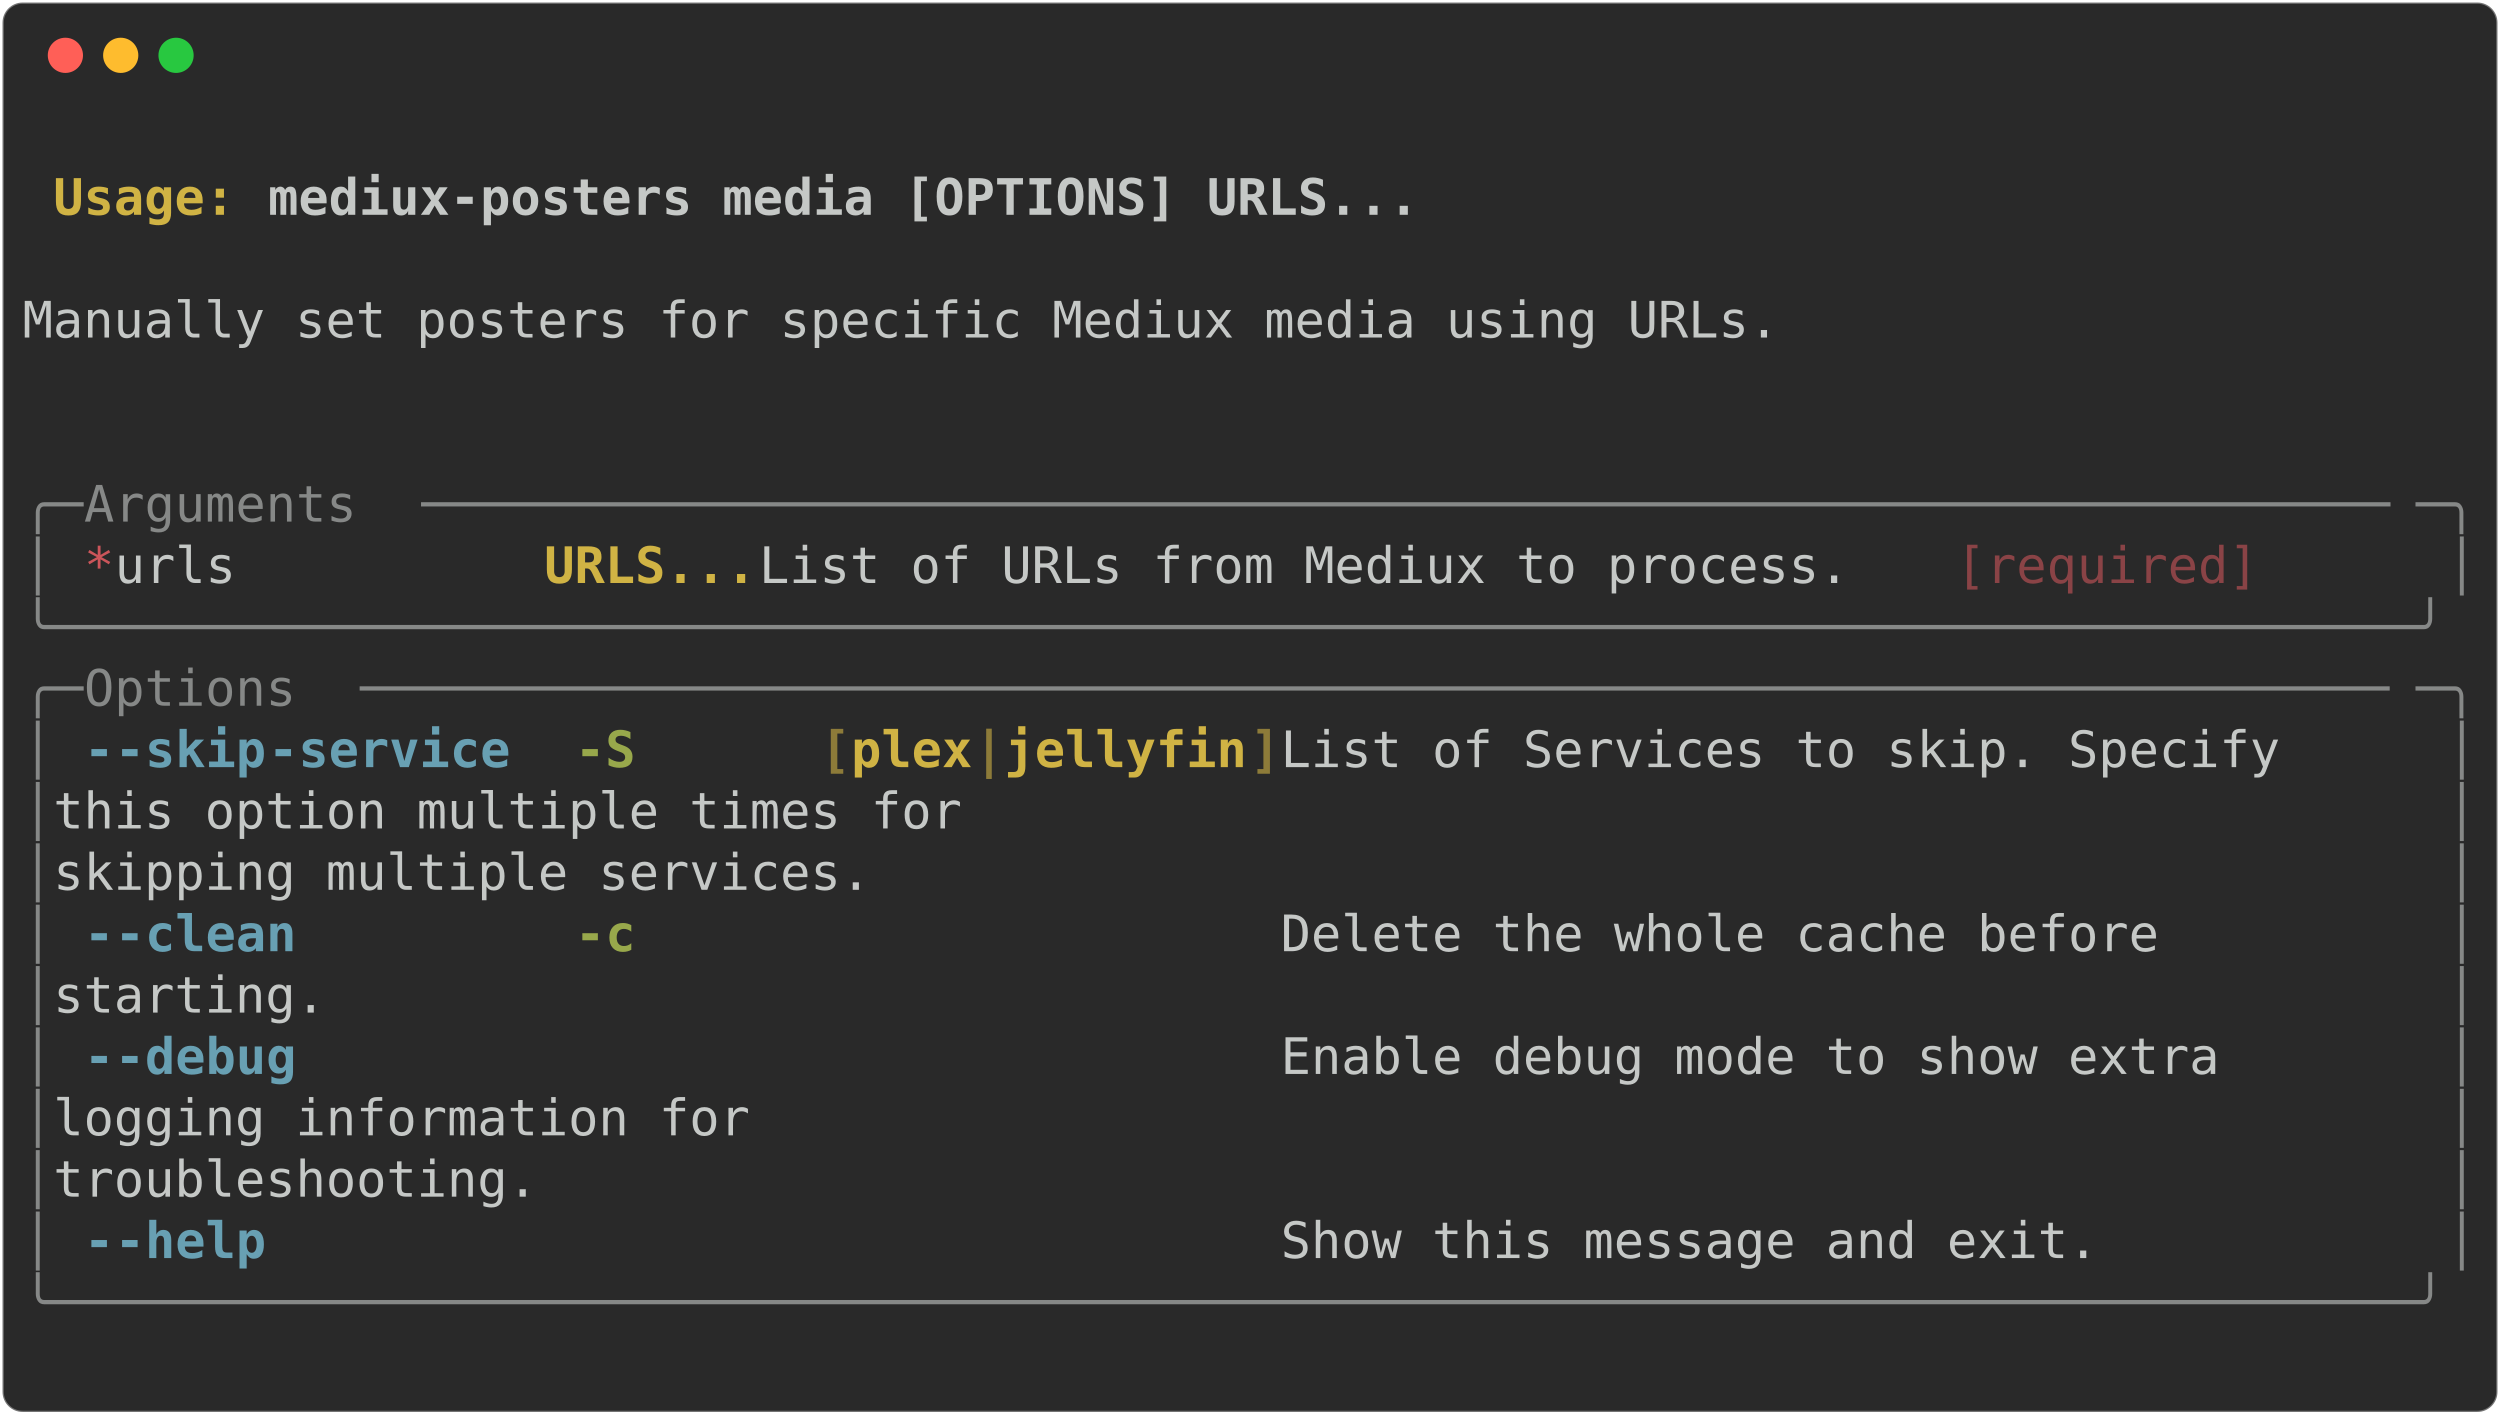
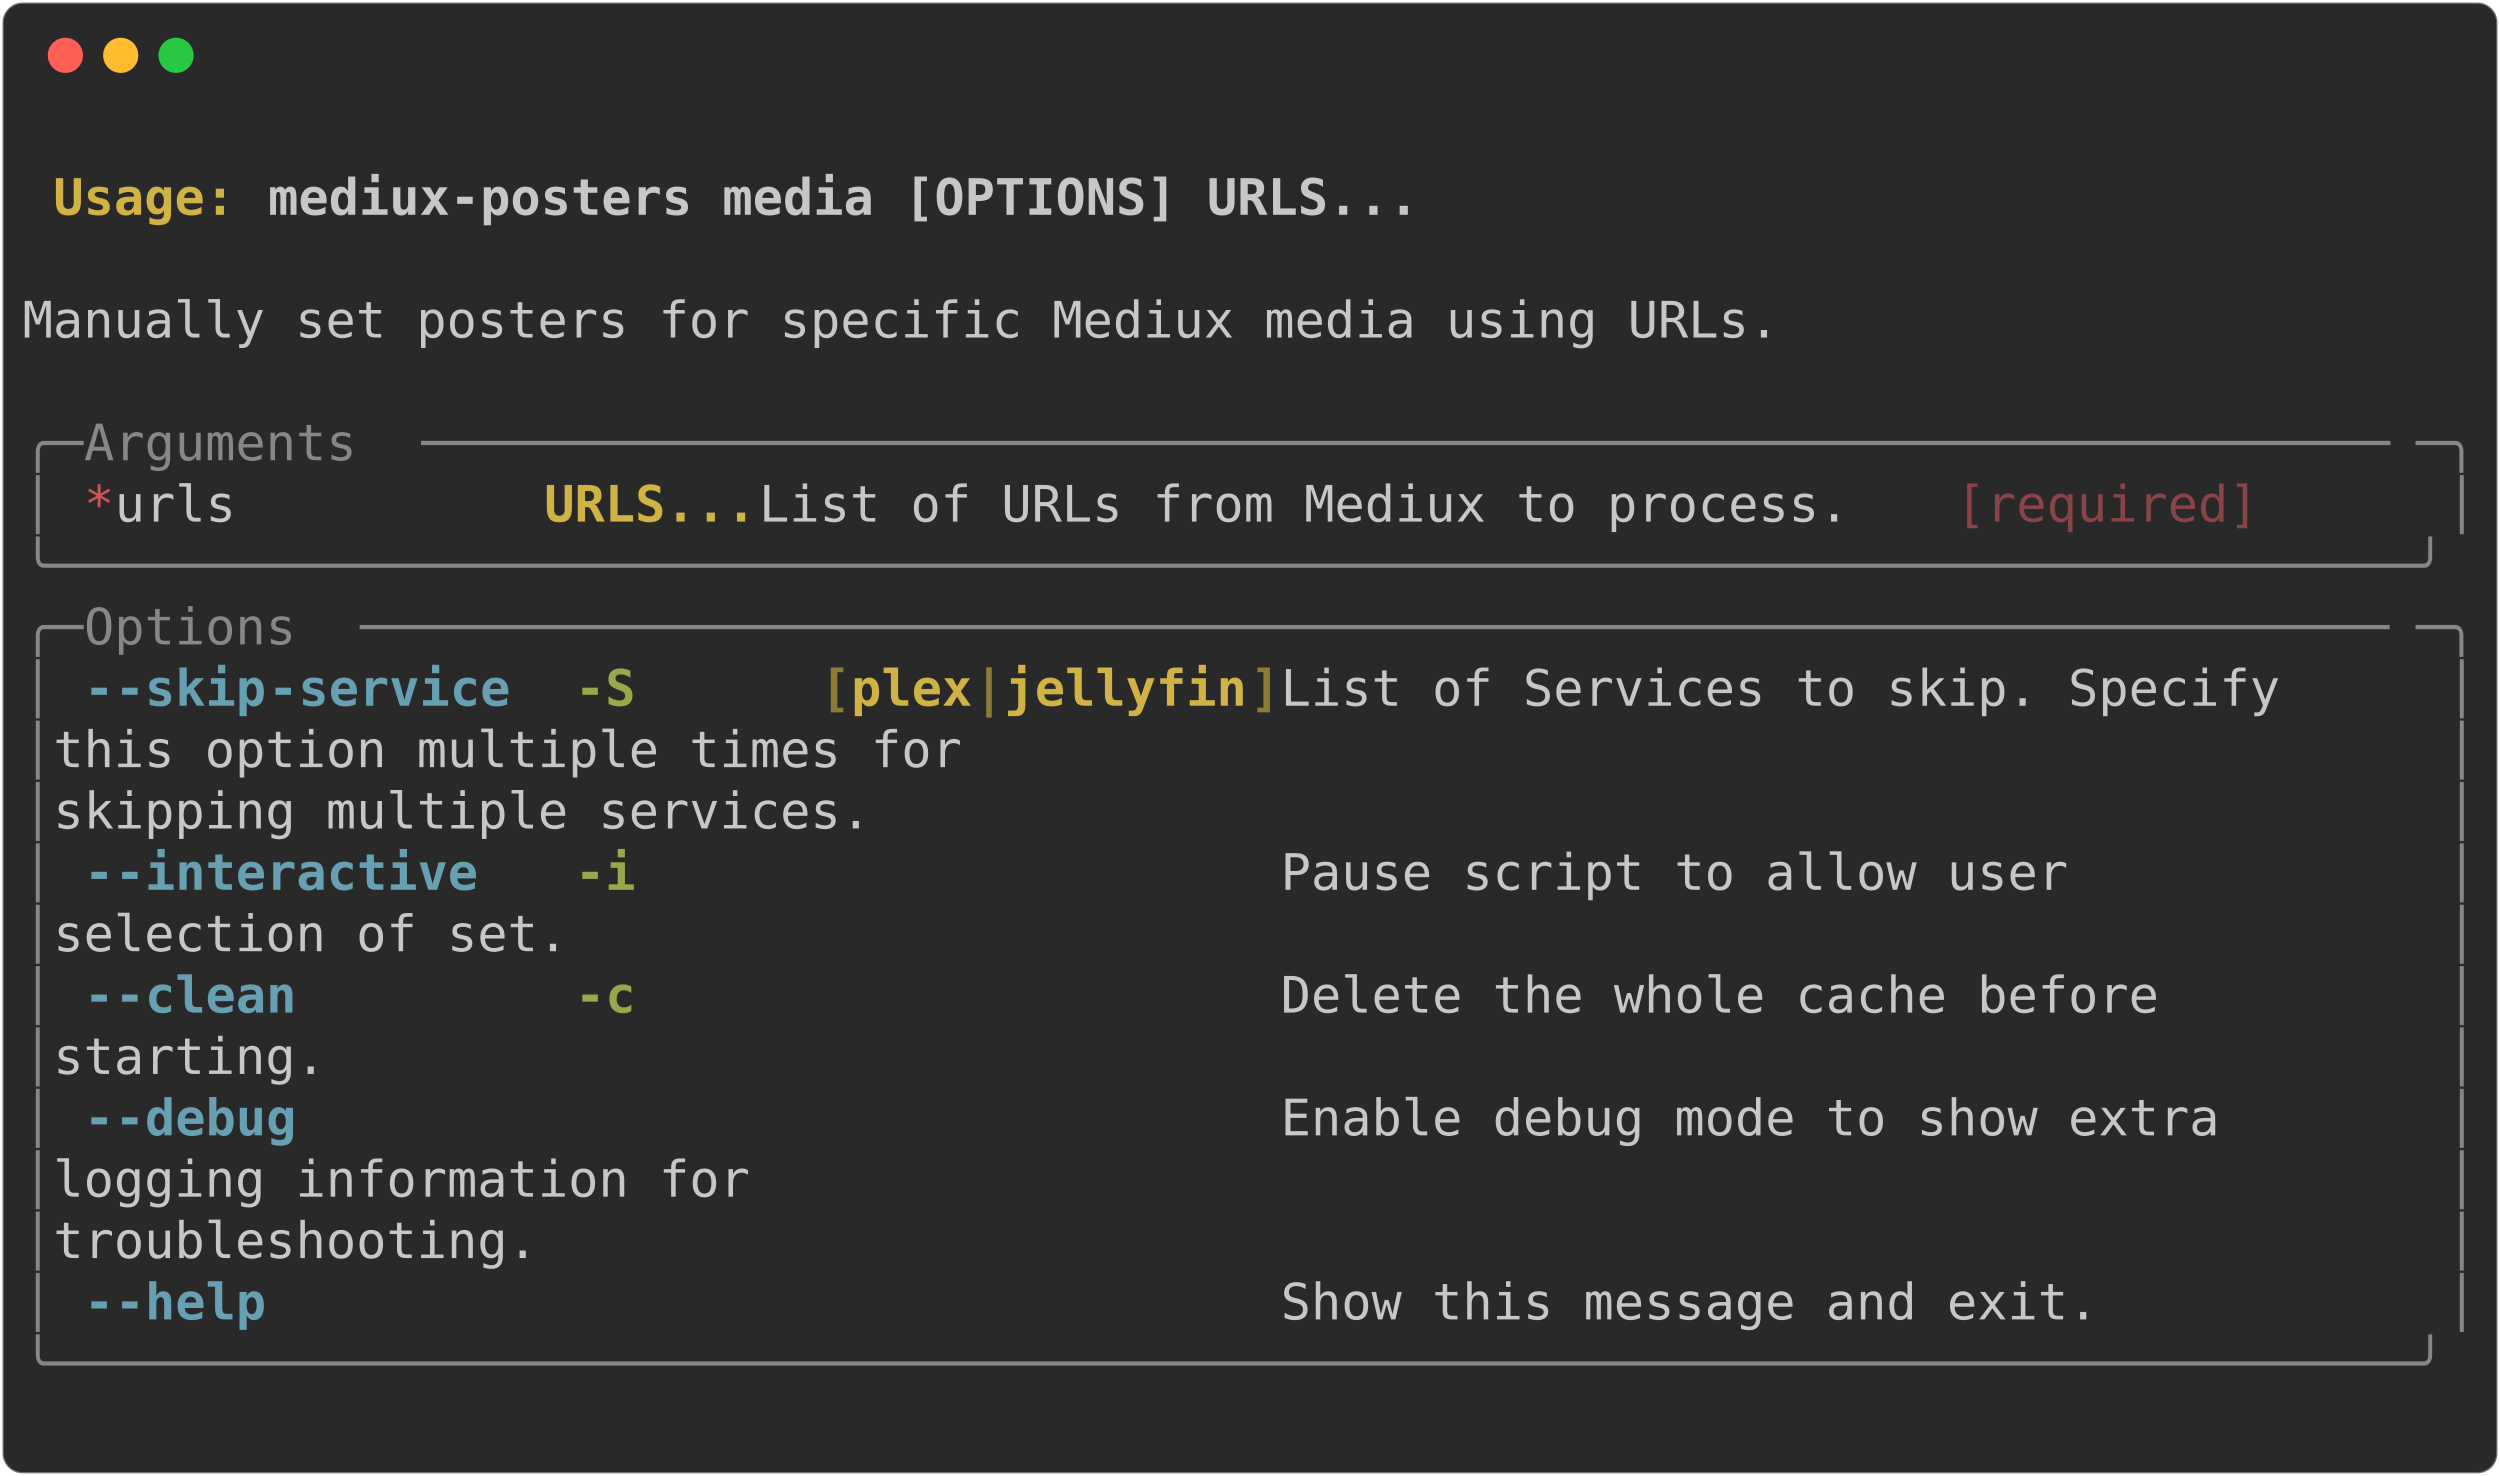
- <svg xmlns="http://www.w3.org/2000/svg" class="rich-terminal" viewBox="0 0 994 562.4">
+ <svg xmlns="http://www.w3.org/2000/svg" class="rich-terminal" viewBox="0 0 994 586.8">
  <style>

    @font-face {
        font-family: "Fira Code";
        src: local("FiraCode-Regular"),
                url("https://cdnjs.cloudflare.com/ajax/libs/firacode/6.2.0/woff2/FiraCode-Regular.woff2") format("woff2"),
                url("https://cdnjs.cloudflare.com/ajax/libs/firacode/6.2.0/woff/FiraCode-Regular.woff") format("woff");
        font-style: normal;
        font-weight: 400;
    }
    @font-face {
        font-family: "Fira Code";
        src: local("FiraCode-Bold"),
                url("https://cdnjs.cloudflare.com/ajax/libs/firacode/6.2.0/woff2/FiraCode-Bold.woff2") format("woff2"),
                url("https://cdnjs.cloudflare.com/ajax/libs/firacode/6.2.0/woff/FiraCode-Bold.woff") format("woff");
        font-style: bold;
        font-weight: 700;
    }

-     .terminal-2333949686-matrix {
+     .terminal-1201082380-matrix {
        font-family: Fira Code, monospace;
        font-size: 20px;
        line-height: 24.4px;
        font-variant-east-asian: full-width;
    }

-     .terminal-2333949686-title {
+     .terminal-1201082380-title {
        font-size: 18px;
        font-weight: bold;
        font-family: arial;
    }

-     .terminal-2333949686-r1 { fill: #c5c8c6;font-weight: bold }
- .terminal-2333949686-r2 { fill: #c5c8c6 }
- .terminal-2333949686-r3 { fill: #d0b344;font-weight: bold }
- .terminal-2333949686-r4 { fill: #868887 }
- .terminal-2333949686-r5 { fill: #cc555a }
- .terminal-2333949686-r6 { fill: #8a4346 }
- .terminal-2333949686-r7 { fill: #68a0b3;font-weight: bold }
- .terminal-2333949686-r8 { fill: #98a84b;font-weight: bold }
- .terminal-2333949686-r9 { fill: #8d7b39;font-weight: bold }
+     .terminal-1201082380-r1 { fill: #c5c8c6;font-weight: bold }
+ .terminal-1201082380-r2 { fill: #c5c8c6 }
+ .terminal-1201082380-r3 { fill: #d0b344;font-weight: bold }
+ .terminal-1201082380-r4 { fill: #868887 }
+ .terminal-1201082380-r5 { fill: #cc555a }
+ .terminal-1201082380-r6 { fill: #8a4346 }
+ .terminal-1201082380-r7 { fill: #68a0b3;font-weight: bold }
+ .terminal-1201082380-r8 { fill: #98a84b;font-weight: bold }
+ .terminal-1201082380-r9 { fill: #8d7b39;font-weight: bold }
    </style>
  <defs>
-     <clipPath id="terminal-2333949686-clip-terminal">
-       <rect x="0" y="0" width="975.0" height="511.4" />
-     </clipPath>
-     <clipPath id="terminal-2333949686-line-0">
+     <clipPath id="terminal-1201082380-clip-terminal">
+       <rect x="0" y="0" width="975.0" height="535.8" />
+     </clipPath>
+     <clipPath id="terminal-1201082380-line-0">
      <rect x="0" y="1.5" width="976" height="24.65" />
    </clipPath>
-     <clipPath id="terminal-2333949686-line-1">
+     <clipPath id="terminal-1201082380-line-1">
      <rect x="0" y="25.9" width="976" height="24.65" />
    </clipPath>
-     <clipPath id="terminal-2333949686-line-2">
+     <clipPath id="terminal-1201082380-line-2">
      <rect x="0" y="50.3" width="976" height="24.65" />
    </clipPath>
-     <clipPath id="terminal-2333949686-line-3">
+     <clipPath id="terminal-1201082380-line-3">
      <rect x="0" y="74.7" width="976" height="24.65" />
    </clipPath>
-     <clipPath id="terminal-2333949686-line-4">
+     <clipPath id="terminal-1201082380-line-4">
      <rect x="0" y="99.1" width="976" height="24.65" />
    </clipPath>
-     <clipPath id="terminal-2333949686-line-5">
+     <clipPath id="terminal-1201082380-line-5">
      <rect x="0" y="123.5" width="976" height="24.65" />
    </clipPath>
-     <clipPath id="terminal-2333949686-line-6">
+     <clipPath id="terminal-1201082380-line-6">
      <rect x="0" y="147.9" width="976" height="24.65" />
    </clipPath>
-     <clipPath id="terminal-2333949686-line-7">
+     <clipPath id="terminal-1201082380-line-7">
      <rect x="0" y="172.3" width="976" height="24.65" />
    </clipPath>
-     <clipPath id="terminal-2333949686-line-8">
+     <clipPath id="terminal-1201082380-line-8">
      <rect x="0" y="196.7" width="976" height="24.65" />
    </clipPath>
-     <clipPath id="terminal-2333949686-line-9">
+     <clipPath id="terminal-1201082380-line-9">
      <rect x="0" y="221.1" width="976" height="24.65" />
    </clipPath>
-     <clipPath id="terminal-2333949686-line-10">
+     <clipPath id="terminal-1201082380-line-10">
      <rect x="0" y="245.5" width="976" height="24.65" />
    </clipPath>
-     <clipPath id="terminal-2333949686-line-11">
+     <clipPath id="terminal-1201082380-line-11">
      <rect x="0" y="269.9" width="976" height="24.65" />
    </clipPath>
-     <clipPath id="terminal-2333949686-line-12">
+     <clipPath id="terminal-1201082380-line-12">
      <rect x="0" y="294.3" width="976" height="24.65" />
    </clipPath>
-     <clipPath id="terminal-2333949686-line-13">
+     <clipPath id="terminal-1201082380-line-13">
      <rect x="0" y="318.7" width="976" height="24.65" />
    </clipPath>
-     <clipPath id="terminal-2333949686-line-14">
+     <clipPath id="terminal-1201082380-line-14">
      <rect x="0" y="343.1" width="976" height="24.65" />
    </clipPath>
-     <clipPath id="terminal-2333949686-line-15">
+     <clipPath id="terminal-1201082380-line-15">
      <rect x="0" y="367.5" width="976" height="24.65" />
    </clipPath>
-     <clipPath id="terminal-2333949686-line-16">
+     <clipPath id="terminal-1201082380-line-16">
      <rect x="0" y="391.9" width="976" height="24.65" />
    </clipPath>
-     <clipPath id="terminal-2333949686-line-17">
+     <clipPath id="terminal-1201082380-line-17">
      <rect x="0" y="416.3" width="976" height="24.65" />
    </clipPath>
-     <clipPath id="terminal-2333949686-line-18">
+     <clipPath id="terminal-1201082380-line-18">
      <rect x="0" y="440.7" width="976" height="24.65" />
    </clipPath>
-     <clipPath id="terminal-2333949686-line-19">
+     <clipPath id="terminal-1201082380-line-19">
      <rect x="0" y="465.1" width="976" height="24.65" />
    </clipPath>
+     <clipPath id="terminal-1201082380-line-20">
+       <rect x="0" y="489.5" width="976" height="24.65" />
+     </clipPath>
  </defs>
-   <rect fill="#292929" stroke="rgba(255,255,255,0.35)" stroke-width="1" x="1" y="1" width="992" height="560.4" rx="8" />
+   <rect fill="#292929" stroke="rgba(255,255,255,0.35)" stroke-width="1" x="1" y="1" width="992" height="584.8" rx="8" />
  <g transform="translate(26,22)">
    <circle cx="0" cy="0" r="7" fill="#ff5f57" />
    <circle cx="22" cy="0" r="7" fill="#febc2e" />
    <circle cx="44" cy="0" r="7" fill="#28c840" />
  </g>
-   <g transform="translate(9, 41)" clip-path="url(#terminal-2333949686-clip-terminal)">
-     <g class="terminal-2333949686-matrix">
-       <text class="terminal-2333949686-r2" x="976" y="20" textLength="12.2" clip-path="url(#terminal-2333949686-line-0)">
- </text>
-       <text class="terminal-2333949686-r3" x="12.2" y="44.4" textLength="85.4" clip-path="url(#terminal-2333949686-line-1)">Usage: </text>
-       <text class="terminal-2333949686-r1" x="97.6" y="44.4" textLength="463.6" clip-path="url(#terminal-2333949686-line-1)">mediux-posters media [OPTIONS] URLS...</text>
-       <text class="terminal-2333949686-r2" x="976" y="44.4" textLength="12.2" clip-path="url(#terminal-2333949686-line-1)">
- </text>
-       <text class="terminal-2333949686-r2" x="976" y="68.8" textLength="12.2" clip-path="url(#terminal-2333949686-line-2)">
- </text>
-       <text class="terminal-2333949686-r2" x="0" y="93.2" textLength="976" clip-path="url(#terminal-2333949686-line-3)"> Manually set posters for specific Mediux media using URLs.                     </text>
-       <text class="terminal-2333949686-r2" x="976" y="93.2" textLength="12.2" clip-path="url(#terminal-2333949686-line-3)">
- </text>
-       <text class="terminal-2333949686-r2" x="976" y="117.6" textLength="12.2" clip-path="url(#terminal-2333949686-line-4)">
- </text>
-       <text class="terminal-2333949686-r2" x="976" y="142" textLength="12.2" clip-path="url(#terminal-2333949686-line-5)">
- </text>
-       <text class="terminal-2333949686-r4" x="0" y="166.4" textLength="24.4" clip-path="url(#terminal-2333949686-line-6)">╭─</text>
-       <text class="terminal-2333949686-r4" x="24.4" y="166.4" textLength="134.2" clip-path="url(#terminal-2333949686-line-6)"> Arguments </text>
-       <text class="terminal-2333949686-r4" x="158.6" y="166.4" textLength="793" clip-path="url(#terminal-2333949686-line-6)">─────────────────────────────────────────────────────────────────</text>
-       <text class="terminal-2333949686-r4" x="951.6" y="166.4" textLength="24.4" clip-path="url(#terminal-2333949686-line-6)">─╮</text>
-       <text class="terminal-2333949686-r2" x="976" y="166.4" textLength="12.2" clip-path="url(#terminal-2333949686-line-6)">
- </text>
-       <text class="terminal-2333949686-r4" x="0" y="190.8" textLength="12.2" clip-path="url(#terminal-2333949686-line-7)">│</text>
-       <text class="terminal-2333949686-r5" x="24.4" y="190.8" textLength="12.2" clip-path="url(#terminal-2333949686-line-7)">*</text>
-       <text class="terminal-2333949686-r2" x="36.6" y="190.8" textLength="170.8" clip-path="url(#terminal-2333949686-line-7)">    urls      </text>
-       <text class="terminal-2333949686-r3" x="207.4" y="190.8" textLength="85.4" clip-path="url(#terminal-2333949686-line-7)">URLS...</text>
-       <text class="terminal-2333949686-r2" x="292.8" y="190.8" textLength="475.8" clip-path="url(#terminal-2333949686-line-7)">  List of URLs from Mediux to process. </text>
-       <text class="terminal-2333949686-r6" x="768.6" y="190.8" textLength="122" clip-path="url(#terminal-2333949686-line-7)">[required]</text>
-       <text class="terminal-2333949686-r4" x="963.8" y="190.8" textLength="12.2" clip-path="url(#terminal-2333949686-line-7)">│</text>
-       <text class="terminal-2333949686-r2" x="976" y="190.8" textLength="12.2" clip-path="url(#terminal-2333949686-line-7)">
- </text>
-       <text class="terminal-2333949686-r4" x="0" y="215.2" textLength="976" clip-path="url(#terminal-2333949686-line-8)">╰──────────────────────────────────────────────────────────────────────────────╯</text>
-       <text class="terminal-2333949686-r2" x="976" y="215.2" textLength="12.2" clip-path="url(#terminal-2333949686-line-8)">
- </text>
-       <text class="terminal-2333949686-r4" x="0" y="239.6" textLength="24.4" clip-path="url(#terminal-2333949686-line-9)">╭─</text>
-       <text class="terminal-2333949686-r4" x="24.4" y="239.6" textLength="109.8" clip-path="url(#terminal-2333949686-line-9)"> Options </text>
-       <text class="terminal-2333949686-r4" x="134.2" y="239.6" textLength="817.4" clip-path="url(#terminal-2333949686-line-9)">───────────────────────────────────────────────────────────────────</text>
-       <text class="terminal-2333949686-r4" x="951.6" y="239.6" textLength="24.4" clip-path="url(#terminal-2333949686-line-9)">─╮</text>
-       <text class="terminal-2333949686-r2" x="976" y="239.6" textLength="12.2" clip-path="url(#terminal-2333949686-line-9)">
- </text>
-       <text class="terminal-2333949686-r4" x="0" y="264" textLength="12.2" clip-path="url(#terminal-2333949686-line-10)">│</text>
-       <text class="terminal-2333949686-r7" x="24.4" y="264" textLength="12.2" clip-path="url(#terminal-2333949686-line-10)">-</text>
-       <text class="terminal-2333949686-r7" x="36.6" y="264" textLength="61" clip-path="url(#terminal-2333949686-line-10)">-skip</text>
-       <text class="terminal-2333949686-r7" x="97.6" y="264" textLength="97.6" clip-path="url(#terminal-2333949686-line-10)">-service</text>
-       <text class="terminal-2333949686-r8" x="219.6" y="264" textLength="24.4" clip-path="url(#terminal-2333949686-line-10)">-S</text>
-       <text class="terminal-2333949686-r9" x="317.2" y="264" textLength="12.2" clip-path="url(#terminal-2333949686-line-10)">[</text>
-       <text class="terminal-2333949686-r3" x="329.4" y="264" textLength="48.8" clip-path="url(#terminal-2333949686-line-10)">plex</text>
-       <text class="terminal-2333949686-r9" x="378.2" y="264" textLength="12.2" clip-path="url(#terminal-2333949686-line-10)">|</text>
-       <text class="terminal-2333949686-r3" x="390.4" y="264" textLength="97.6" clip-path="url(#terminal-2333949686-line-10)">jellyfin</text>
-       <text class="terminal-2333949686-r9" x="488" y="264" textLength="12.2" clip-path="url(#terminal-2333949686-line-10)">]</text>
-       <text class="terminal-2333949686-r2" x="500.2" y="264" textLength="463.6" clip-path="url(#terminal-2333949686-line-10)">  List of Services to skip. Specify   </text>
-       <text class="terminal-2333949686-r4" x="963.8" y="264" textLength="12.2" clip-path="url(#terminal-2333949686-line-10)">│</text>
-       <text class="terminal-2333949686-r2" x="976" y="264" textLength="12.2" clip-path="url(#terminal-2333949686-line-10)">
- </text>
-       <text class="terminal-2333949686-r4" x="0" y="288.4" textLength="12.2" clip-path="url(#terminal-2333949686-line-11)">│</text>
-       <text class="terminal-2333949686-r2" x="12.2" y="288.4" textLength="951.6" clip-path="url(#terminal-2333949686-line-11)">                                          this option multiple times for      </text>
-       <text class="terminal-2333949686-r4" x="963.8" y="288.4" textLength="12.2" clip-path="url(#terminal-2333949686-line-11)">│</text>
-       <text class="terminal-2333949686-r2" x="976" y="288.4" textLength="12.2" clip-path="url(#terminal-2333949686-line-11)">
- </text>
-       <text class="terminal-2333949686-r4" x="0" y="312.8" textLength="12.2" clip-path="url(#terminal-2333949686-line-12)">│</text>
-       <text class="terminal-2333949686-r2" x="12.2" y="312.8" textLength="951.6" clip-path="url(#terminal-2333949686-line-12)">                                          skipping multiple services.         </text>
-       <text class="terminal-2333949686-r4" x="963.8" y="312.8" textLength="12.2" clip-path="url(#terminal-2333949686-line-12)">│</text>
-       <text class="terminal-2333949686-r2" x="976" y="312.8" textLength="12.2" clip-path="url(#terminal-2333949686-line-12)">
- </text>
-       <text class="terminal-2333949686-r4" x="0" y="337.2" textLength="12.2" clip-path="url(#terminal-2333949686-line-13)">│</text>
-       <text class="terminal-2333949686-r7" x="24.4" y="337.2" textLength="12.2" clip-path="url(#terminal-2333949686-line-13)">-</text>
-       <text class="terminal-2333949686-r7" x="36.6" y="337.2" textLength="73.2" clip-path="url(#terminal-2333949686-line-13)">-clean</text>
-       <text class="terminal-2333949686-r8" x="219.6" y="337.2" textLength="24.4" clip-path="url(#terminal-2333949686-line-13)">-c</text>
-       <text class="terminal-2333949686-r2" x="500.2" y="337.2" textLength="463.6" clip-path="url(#terminal-2333949686-line-13)">  Delete the whole cache before       </text>
-       <text class="terminal-2333949686-r4" x="963.8" y="337.2" textLength="12.2" clip-path="url(#terminal-2333949686-line-13)">│</text>
-       <text class="terminal-2333949686-r2" x="976" y="337.2" textLength="12.2" clip-path="url(#terminal-2333949686-line-13)">
- </text>
-       <text class="terminal-2333949686-r4" x="0" y="361.6" textLength="12.2" clip-path="url(#terminal-2333949686-line-14)">│</text>
-       <text class="terminal-2333949686-r2" x="12.2" y="361.6" textLength="951.6" clip-path="url(#terminal-2333949686-line-14)">                                          starting.                           </text>
-       <text class="terminal-2333949686-r4" x="963.8" y="361.6" textLength="12.2" clip-path="url(#terminal-2333949686-line-14)">│</text>
-       <text class="terminal-2333949686-r2" x="976" y="361.6" textLength="12.2" clip-path="url(#terminal-2333949686-line-14)">
- </text>
-       <text class="terminal-2333949686-r4" x="0" y="386" textLength="12.2" clip-path="url(#terminal-2333949686-line-15)">│</text>
-       <text class="terminal-2333949686-r7" x="24.4" y="386" textLength="12.2" clip-path="url(#terminal-2333949686-line-15)">-</text>
-       <text class="terminal-2333949686-r7" x="36.6" y="386" textLength="73.2" clip-path="url(#terminal-2333949686-line-15)">-debug</text>
-       <text class="terminal-2333949686-r2" x="500.2" y="386" textLength="463.6" clip-path="url(#terminal-2333949686-line-15)">  Enable debug mode to show extra     </text>
-       <text class="terminal-2333949686-r4" x="963.8" y="386" textLength="12.2" clip-path="url(#terminal-2333949686-line-15)">│</text>
-       <text class="terminal-2333949686-r2" x="976" y="386" textLength="12.2" clip-path="url(#terminal-2333949686-line-15)">
- </text>
-       <text class="terminal-2333949686-r4" x="0" y="410.4" textLength="12.2" clip-path="url(#terminal-2333949686-line-16)">│</text>
-       <text class="terminal-2333949686-r2" x="12.2" y="410.4" textLength="951.6" clip-path="url(#terminal-2333949686-line-16)">                                          logging information for             </text>
-       <text class="terminal-2333949686-r4" x="963.8" y="410.4" textLength="12.2" clip-path="url(#terminal-2333949686-line-16)">│</text>
-       <text class="terminal-2333949686-r2" x="976" y="410.4" textLength="12.2" clip-path="url(#terminal-2333949686-line-16)">
- </text>
-       <text class="terminal-2333949686-r4" x="0" y="434.8" textLength="12.2" clip-path="url(#terminal-2333949686-line-17)">│</text>
-       <text class="terminal-2333949686-r2" x="12.2" y="434.8" textLength="951.6" clip-path="url(#terminal-2333949686-line-17)">                                          troubleshooting.                    </text>
-       <text class="terminal-2333949686-r4" x="963.8" y="434.8" textLength="12.2" clip-path="url(#terminal-2333949686-line-17)">│</text>
-       <text class="terminal-2333949686-r2" x="976" y="434.8" textLength="12.2" clip-path="url(#terminal-2333949686-line-17)">
- </text>
-       <text class="terminal-2333949686-r4" x="0" y="459.2" textLength="12.2" clip-path="url(#terminal-2333949686-line-18)">│</text>
-       <text class="terminal-2333949686-r7" x="24.4" y="459.2" textLength="12.2" clip-path="url(#terminal-2333949686-line-18)">-</text>
-       <text class="terminal-2333949686-r7" x="36.6" y="459.2" textLength="61" clip-path="url(#terminal-2333949686-line-18)">-help</text>
-       <text class="terminal-2333949686-r2" x="500.2" y="459.2" textLength="463.6" clip-path="url(#terminal-2333949686-line-18)">  Show this message and exit.         </text>
-       <text class="terminal-2333949686-r4" x="963.8" y="459.2" textLength="12.2" clip-path="url(#terminal-2333949686-line-18)">│</text>
-       <text class="terminal-2333949686-r2" x="976" y="459.2" textLength="12.2" clip-path="url(#terminal-2333949686-line-18)">
- </text>
-       <text class="terminal-2333949686-r4" x="0" y="483.6" textLength="976" clip-path="url(#terminal-2333949686-line-19)">╰──────────────────────────────────────────────────────────────────────────────╯</text>
-       <text class="terminal-2333949686-r2" x="976" y="483.6" textLength="12.2" clip-path="url(#terminal-2333949686-line-19)">
- </text>
-       <text class="terminal-2333949686-r2" x="976" y="508" textLength="12.2" clip-path="url(#terminal-2333949686-line-20)">
+   <g transform="translate(9, 41)" clip-path="url(#terminal-1201082380-clip-terminal)">
+     <g class="terminal-1201082380-matrix">
+       <text class="terminal-1201082380-r2" x="976" y="20" textLength="12.2" clip-path="url(#terminal-1201082380-line-0)">
+ </text>
+       <text class="terminal-1201082380-r3" x="12.2" y="44.4" textLength="85.4" clip-path="url(#terminal-1201082380-line-1)">Usage: </text>
+       <text class="terminal-1201082380-r1" x="97.6" y="44.4" textLength="463.6" clip-path="url(#terminal-1201082380-line-1)">mediux-posters media [OPTIONS] URLS...</text>
+       <text class="terminal-1201082380-r2" x="976" y="44.4" textLength="12.2" clip-path="url(#terminal-1201082380-line-1)">
+ </text>
+       <text class="terminal-1201082380-r2" x="976" y="68.8" textLength="12.2" clip-path="url(#terminal-1201082380-line-2)">
+ </text>
+       <text class="terminal-1201082380-r2" x="0" y="93.2" textLength="976" clip-path="url(#terminal-1201082380-line-3)"> Manually set posters for specific Mediux media using URLs.                     </text>
+       <text class="terminal-1201082380-r2" x="976" y="93.2" textLength="12.2" clip-path="url(#terminal-1201082380-line-3)">
+ </text>
+       <text class="terminal-1201082380-r2" x="976" y="117.6" textLength="12.2" clip-path="url(#terminal-1201082380-line-4)">
+ </text>
+       <text class="terminal-1201082380-r4" x="0" y="142" textLength="24.4" clip-path="url(#terminal-1201082380-line-5)">╭─</text>
+       <text class="terminal-1201082380-r4" x="24.4" y="142" textLength="134.2" clip-path="url(#terminal-1201082380-line-5)"> Arguments </text>
+       <text class="terminal-1201082380-r4" x="158.6" y="142" textLength="793" clip-path="url(#terminal-1201082380-line-5)">─────────────────────────────────────────────────────────────────</text>
+       <text class="terminal-1201082380-r4" x="951.6" y="142" textLength="24.4" clip-path="url(#terminal-1201082380-line-5)">─╮</text>
+       <text class="terminal-1201082380-r2" x="976" y="142" textLength="12.2" clip-path="url(#terminal-1201082380-line-5)">
+ </text>
+       <text class="terminal-1201082380-r4" x="0" y="166.4" textLength="12.2" clip-path="url(#terminal-1201082380-line-6)">│</text>
+       <text class="terminal-1201082380-r5" x="24.4" y="166.4" textLength="12.2" clip-path="url(#terminal-1201082380-line-6)">*</text>
+       <text class="terminal-1201082380-r2" x="36.6" y="166.4" textLength="170.8" clip-path="url(#terminal-1201082380-line-6)">    urls      </text>
+       <text class="terminal-1201082380-r3" x="207.4" y="166.4" textLength="85.4" clip-path="url(#terminal-1201082380-line-6)">URLS...</text>
+       <text class="terminal-1201082380-r2" x="292.8" y="166.4" textLength="475.8" clip-path="url(#terminal-1201082380-line-6)">  List of URLs from Mediux to process. </text>
+       <text class="terminal-1201082380-r6" x="768.6" y="166.4" textLength="122" clip-path="url(#terminal-1201082380-line-6)">[required]</text>
+       <text class="terminal-1201082380-r4" x="963.8" y="166.4" textLength="12.2" clip-path="url(#terminal-1201082380-line-6)">│</text>
+       <text class="terminal-1201082380-r2" x="976" y="166.4" textLength="12.2" clip-path="url(#terminal-1201082380-line-6)">
+ </text>
+       <text class="terminal-1201082380-r4" x="0" y="190.8" textLength="976" clip-path="url(#terminal-1201082380-line-7)">╰──────────────────────────────────────────────────────────────────────────────╯</text>
+       <text class="terminal-1201082380-r2" x="976" y="190.8" textLength="12.2" clip-path="url(#terminal-1201082380-line-7)">
+ </text>
+       <text class="terminal-1201082380-r4" x="0" y="215.2" textLength="24.4" clip-path="url(#terminal-1201082380-line-8)">╭─</text>
+       <text class="terminal-1201082380-r4" x="24.4" y="215.2" textLength="109.8" clip-path="url(#terminal-1201082380-line-8)"> Options </text>
+       <text class="terminal-1201082380-r4" x="134.2" y="215.2" textLength="817.4" clip-path="url(#terminal-1201082380-line-8)">───────────────────────────────────────────────────────────────────</text>
+       <text class="terminal-1201082380-r4" x="951.6" y="215.2" textLength="24.4" clip-path="url(#terminal-1201082380-line-8)">─╮</text>
+       <text class="terminal-1201082380-r2" x="976" y="215.2" textLength="12.2" clip-path="url(#terminal-1201082380-line-8)">
+ </text>
+       <text class="terminal-1201082380-r4" x="0" y="239.6" textLength="12.2" clip-path="url(#terminal-1201082380-line-9)">│</text>
+       <text class="terminal-1201082380-r7" x="24.4" y="239.6" textLength="12.2" clip-path="url(#terminal-1201082380-line-9)">-</text>
+       <text class="terminal-1201082380-r7" x="36.6" y="239.6" textLength="61" clip-path="url(#terminal-1201082380-line-9)">-skip</text>
+       <text class="terminal-1201082380-r7" x="97.6" y="239.6" textLength="97.6" clip-path="url(#terminal-1201082380-line-9)">-service</text>
+       <text class="terminal-1201082380-r8" x="219.6" y="239.6" textLength="24.4" clip-path="url(#terminal-1201082380-line-9)">-S</text>
+       <text class="terminal-1201082380-r9" x="317.2" y="239.6" textLength="12.2" clip-path="url(#terminal-1201082380-line-9)">[</text>
+       <text class="terminal-1201082380-r3" x="329.4" y="239.6" textLength="48.8" clip-path="url(#terminal-1201082380-line-9)">plex</text>
+       <text class="terminal-1201082380-r9" x="378.2" y="239.6" textLength="12.2" clip-path="url(#terminal-1201082380-line-9)">|</text>
+       <text class="terminal-1201082380-r3" x="390.4" y="239.6" textLength="97.6" clip-path="url(#terminal-1201082380-line-9)">jellyfin</text>
+       <text class="terminal-1201082380-r9" x="488" y="239.6" textLength="12.2" clip-path="url(#terminal-1201082380-line-9)">]</text>
+       <text class="terminal-1201082380-r2" x="500.2" y="239.6" textLength="463.6" clip-path="url(#terminal-1201082380-line-9)">  List of Services to skip. Specify   </text>
+       <text class="terminal-1201082380-r4" x="963.8" y="239.6" textLength="12.2" clip-path="url(#terminal-1201082380-line-9)">│</text>
+       <text class="terminal-1201082380-r2" x="976" y="239.6" textLength="12.2" clip-path="url(#terminal-1201082380-line-9)">
+ </text>
+       <text class="terminal-1201082380-r4" x="0" y="264" textLength="12.2" clip-path="url(#terminal-1201082380-line-10)">│</text>
+       <text class="terminal-1201082380-r2" x="12.2" y="264" textLength="951.6" clip-path="url(#terminal-1201082380-line-10)">                                          this option multiple times for      </text>
+       <text class="terminal-1201082380-r4" x="963.8" y="264" textLength="12.2" clip-path="url(#terminal-1201082380-line-10)">│</text>
+       <text class="terminal-1201082380-r2" x="976" y="264" textLength="12.2" clip-path="url(#terminal-1201082380-line-10)">
+ </text>
+       <text class="terminal-1201082380-r4" x="0" y="288.4" textLength="12.2" clip-path="url(#terminal-1201082380-line-11)">│</text>
+       <text class="terminal-1201082380-r2" x="12.2" y="288.4" textLength="951.6" clip-path="url(#terminal-1201082380-line-11)">                                          skipping multiple services.         </text>
+       <text class="terminal-1201082380-r4" x="963.8" y="288.4" textLength="12.2" clip-path="url(#terminal-1201082380-line-11)">│</text>
+       <text class="terminal-1201082380-r2" x="976" y="288.4" textLength="12.2" clip-path="url(#terminal-1201082380-line-11)">
+ </text>
+       <text class="terminal-1201082380-r4" x="0" y="312.8" textLength="12.2" clip-path="url(#terminal-1201082380-line-12)">│</text>
+       <text class="terminal-1201082380-r7" x="24.4" y="312.8" textLength="12.2" clip-path="url(#terminal-1201082380-line-12)">-</text>
+       <text class="terminal-1201082380-r7" x="36.6" y="312.8" textLength="146.4" clip-path="url(#terminal-1201082380-line-12)">-interactive</text>
+       <text class="terminal-1201082380-r8" x="219.6" y="312.8" textLength="24.4" clip-path="url(#terminal-1201082380-line-12)">-i</text>
+       <text class="terminal-1201082380-r2" x="500.2" y="312.8" textLength="463.6" clip-path="url(#terminal-1201082380-line-12)">  Pause script to allow user          </text>
+       <text class="terminal-1201082380-r4" x="963.8" y="312.8" textLength="12.2" clip-path="url(#terminal-1201082380-line-12)">│</text>
+       <text class="terminal-1201082380-r2" x="976" y="312.8" textLength="12.2" clip-path="url(#terminal-1201082380-line-12)">
+ </text>
+       <text class="terminal-1201082380-r4" x="0" y="337.2" textLength="12.2" clip-path="url(#terminal-1201082380-line-13)">│</text>
+       <text class="terminal-1201082380-r2" x="12.2" y="337.2" textLength="951.6" clip-path="url(#terminal-1201082380-line-13)">                                          selection of set.                   </text>
+       <text class="terminal-1201082380-r4" x="963.8" y="337.2" textLength="12.2" clip-path="url(#terminal-1201082380-line-13)">│</text>
+       <text class="terminal-1201082380-r2" x="976" y="337.2" textLength="12.2" clip-path="url(#terminal-1201082380-line-13)">
+ </text>
+       <text class="terminal-1201082380-r4" x="0" y="361.6" textLength="12.2" clip-path="url(#terminal-1201082380-line-14)">│</text>
+       <text class="terminal-1201082380-r7" x="24.4" y="361.6" textLength="12.2" clip-path="url(#terminal-1201082380-line-14)">-</text>
+       <text class="terminal-1201082380-r7" x="36.6" y="361.6" textLength="73.2" clip-path="url(#terminal-1201082380-line-14)">-clean</text>
+       <text class="terminal-1201082380-r8" x="219.6" y="361.6" textLength="24.4" clip-path="url(#terminal-1201082380-line-14)">-c</text>
+       <text class="terminal-1201082380-r2" x="500.2" y="361.6" textLength="463.6" clip-path="url(#terminal-1201082380-line-14)">  Delete the whole cache before       </text>
+       <text class="terminal-1201082380-r4" x="963.8" y="361.6" textLength="12.2" clip-path="url(#terminal-1201082380-line-14)">│</text>
+       <text class="terminal-1201082380-r2" x="976" y="361.6" textLength="12.2" clip-path="url(#terminal-1201082380-line-14)">
+ </text>
+       <text class="terminal-1201082380-r4" x="0" y="386" textLength="12.2" clip-path="url(#terminal-1201082380-line-15)">│</text>
+       <text class="terminal-1201082380-r2" x="12.2" y="386" textLength="951.6" clip-path="url(#terminal-1201082380-line-15)">                                          starting.                           </text>
+       <text class="terminal-1201082380-r4" x="963.8" y="386" textLength="12.2" clip-path="url(#terminal-1201082380-line-15)">│</text>
+       <text class="terminal-1201082380-r2" x="976" y="386" textLength="12.2" clip-path="url(#terminal-1201082380-line-15)">
+ </text>
+       <text class="terminal-1201082380-r4" x="0" y="410.4" textLength="12.2" clip-path="url(#terminal-1201082380-line-16)">│</text>
+       <text class="terminal-1201082380-r7" x="24.4" y="410.4" textLength="12.2" clip-path="url(#terminal-1201082380-line-16)">-</text>
+       <text class="terminal-1201082380-r7" x="36.6" y="410.4" textLength="73.2" clip-path="url(#terminal-1201082380-line-16)">-debug</text>
+       <text class="terminal-1201082380-r2" x="500.2" y="410.4" textLength="463.6" clip-path="url(#terminal-1201082380-line-16)">  Enable debug mode to show extra     </text>
+       <text class="terminal-1201082380-r4" x="963.8" y="410.4" textLength="12.2" clip-path="url(#terminal-1201082380-line-16)">│</text>
+       <text class="terminal-1201082380-r2" x="976" y="410.4" textLength="12.2" clip-path="url(#terminal-1201082380-line-16)">
+ </text>
+       <text class="terminal-1201082380-r4" x="0" y="434.8" textLength="12.2" clip-path="url(#terminal-1201082380-line-17)">│</text>
+       <text class="terminal-1201082380-r2" x="12.2" y="434.8" textLength="951.6" clip-path="url(#terminal-1201082380-line-17)">                                          logging information for             </text>
+       <text class="terminal-1201082380-r4" x="963.8" y="434.8" textLength="12.2" clip-path="url(#terminal-1201082380-line-17)">│</text>
+       <text class="terminal-1201082380-r2" x="976" y="434.8" textLength="12.2" clip-path="url(#terminal-1201082380-line-17)">
+ </text>
+       <text class="terminal-1201082380-r4" x="0" y="459.2" textLength="12.2" clip-path="url(#terminal-1201082380-line-18)">│</text>
+       <text class="terminal-1201082380-r2" x="12.2" y="459.2" textLength="951.6" clip-path="url(#terminal-1201082380-line-18)">                                          troubleshooting.                    </text>
+       <text class="terminal-1201082380-r4" x="963.8" y="459.2" textLength="12.2" clip-path="url(#terminal-1201082380-line-18)">│</text>
+       <text class="terminal-1201082380-r2" x="976" y="459.2" textLength="12.2" clip-path="url(#terminal-1201082380-line-18)">
+ </text>
+       <text class="terminal-1201082380-r4" x="0" y="483.6" textLength="12.2" clip-path="url(#terminal-1201082380-line-19)">│</text>
+       <text class="terminal-1201082380-r7" x="24.4" y="483.6" textLength="12.2" clip-path="url(#terminal-1201082380-line-19)">-</text>
+       <text class="terminal-1201082380-r7" x="36.6" y="483.6" textLength="61" clip-path="url(#terminal-1201082380-line-19)">-help</text>
+       <text class="terminal-1201082380-r2" x="500.2" y="483.6" textLength="463.6" clip-path="url(#terminal-1201082380-line-19)">  Show this message and exit.         </text>
+       <text class="terminal-1201082380-r4" x="963.8" y="483.6" textLength="12.2" clip-path="url(#terminal-1201082380-line-19)">│</text>
+       <text class="terminal-1201082380-r2" x="976" y="483.6" textLength="12.2" clip-path="url(#terminal-1201082380-line-19)">
+ </text>
+       <text class="terminal-1201082380-r4" x="0" y="508" textLength="976" clip-path="url(#terminal-1201082380-line-20)">╰──────────────────────────────────────────────────────────────────────────────╯</text>
+       <text class="terminal-1201082380-r2" x="976" y="508" textLength="12.2" clip-path="url(#terminal-1201082380-line-20)">
+ </text>
+       <text class="terminal-1201082380-r2" x="976" y="532.4" textLength="12.2" clip-path="url(#terminal-1201082380-line-21)">
</text>
    </g>
  </g>
</svg>
